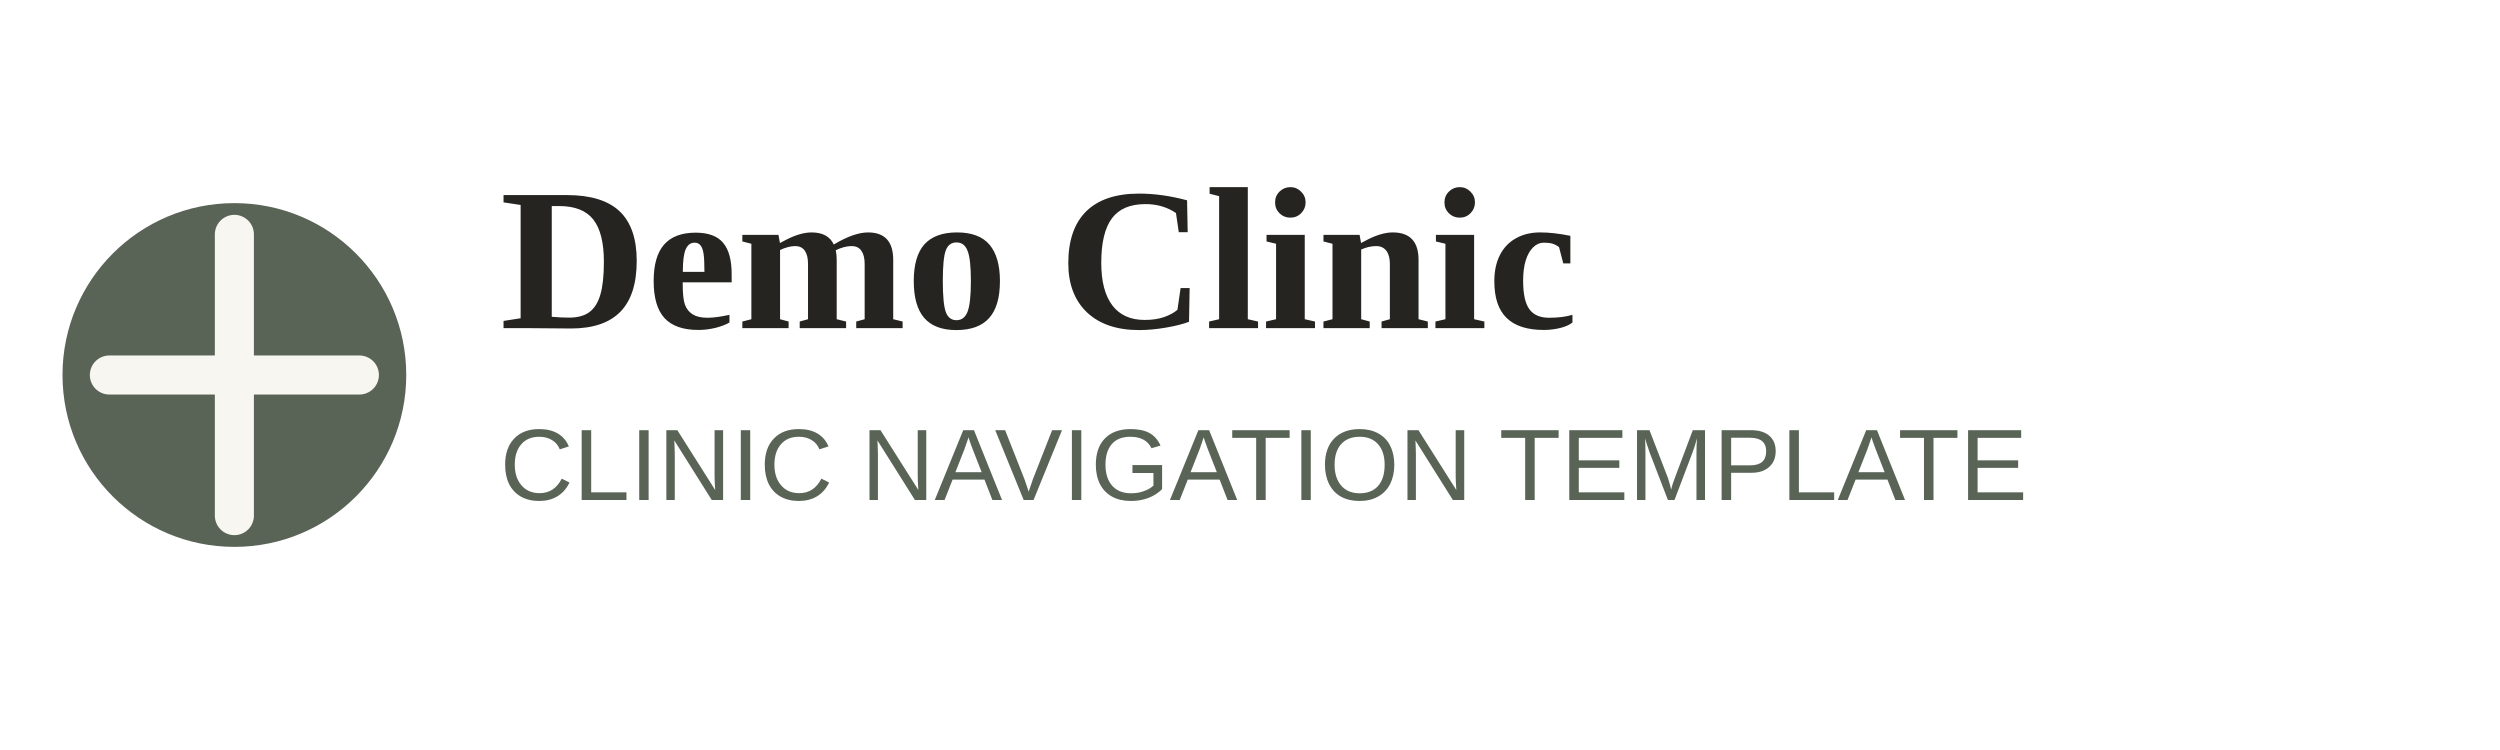
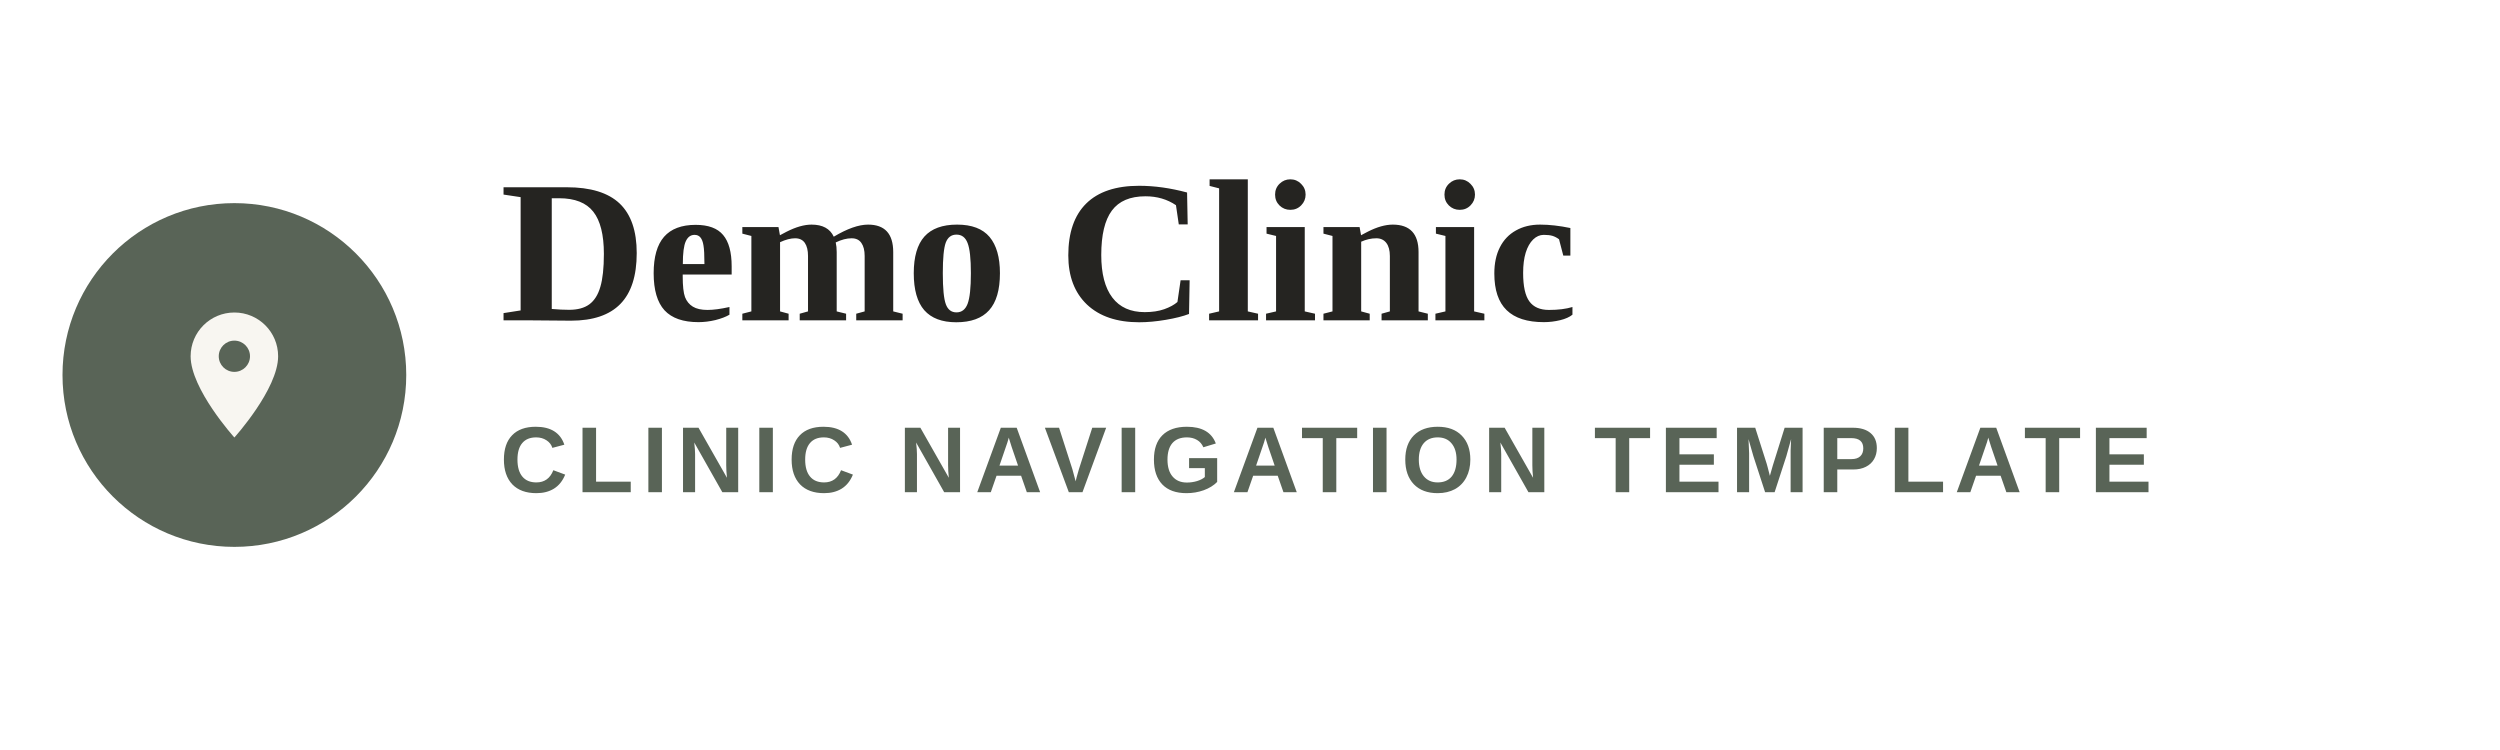
<svg xmlns="http://www.w3.org/2000/svg" viewBox="0 0 320 96">
  <circle cx="30" cy="48" r="22" fill="#596457" />
-   <path d="M30 30v36M14 48h32" stroke="#F8F6F1" stroke-width="5" stroke-linecap="round" />
-   <text x="64" y="42" font-family="Georgia, 'Times New Roman', serif" font-size="26" font-weight="700" fill="#252421">Demo Clinic</text>
-   <text x="64" y="64" font-family="Arial, sans-serif" font-size="13" fill="#596457">CLINIC NAVIGATION TEMPLATE</text>
+   <path d="M12 2C8.13 2 5 5.13 5 9c0 5.25 7 13 7 13s7-7.75 7-13c0-3.87-3.13-7-7-7zm0 9.5A2.5 2.5 0 1 1 12 6.5a2.5 2.5 0 0 1 0 5z" fill="#F8F6F1" transform="translate(30,48) scale(0.8) translate(-12,-12)" />
+   <text x="64" y="41" font-family="'Frank Ruhl Libre', Georgia, 'Times New Roman', serif" font-size="26" font-weight="700" fill="#252421">Demo Clinic</text>
+   <text x="64" y="63" font-family="'Heebo', Arial, sans-serif" font-size="12" font-weight="600" letter-spacing="1.1" fill="#596457">CLINIC NAVIGATION TEMPLATE</text>
</svg>
